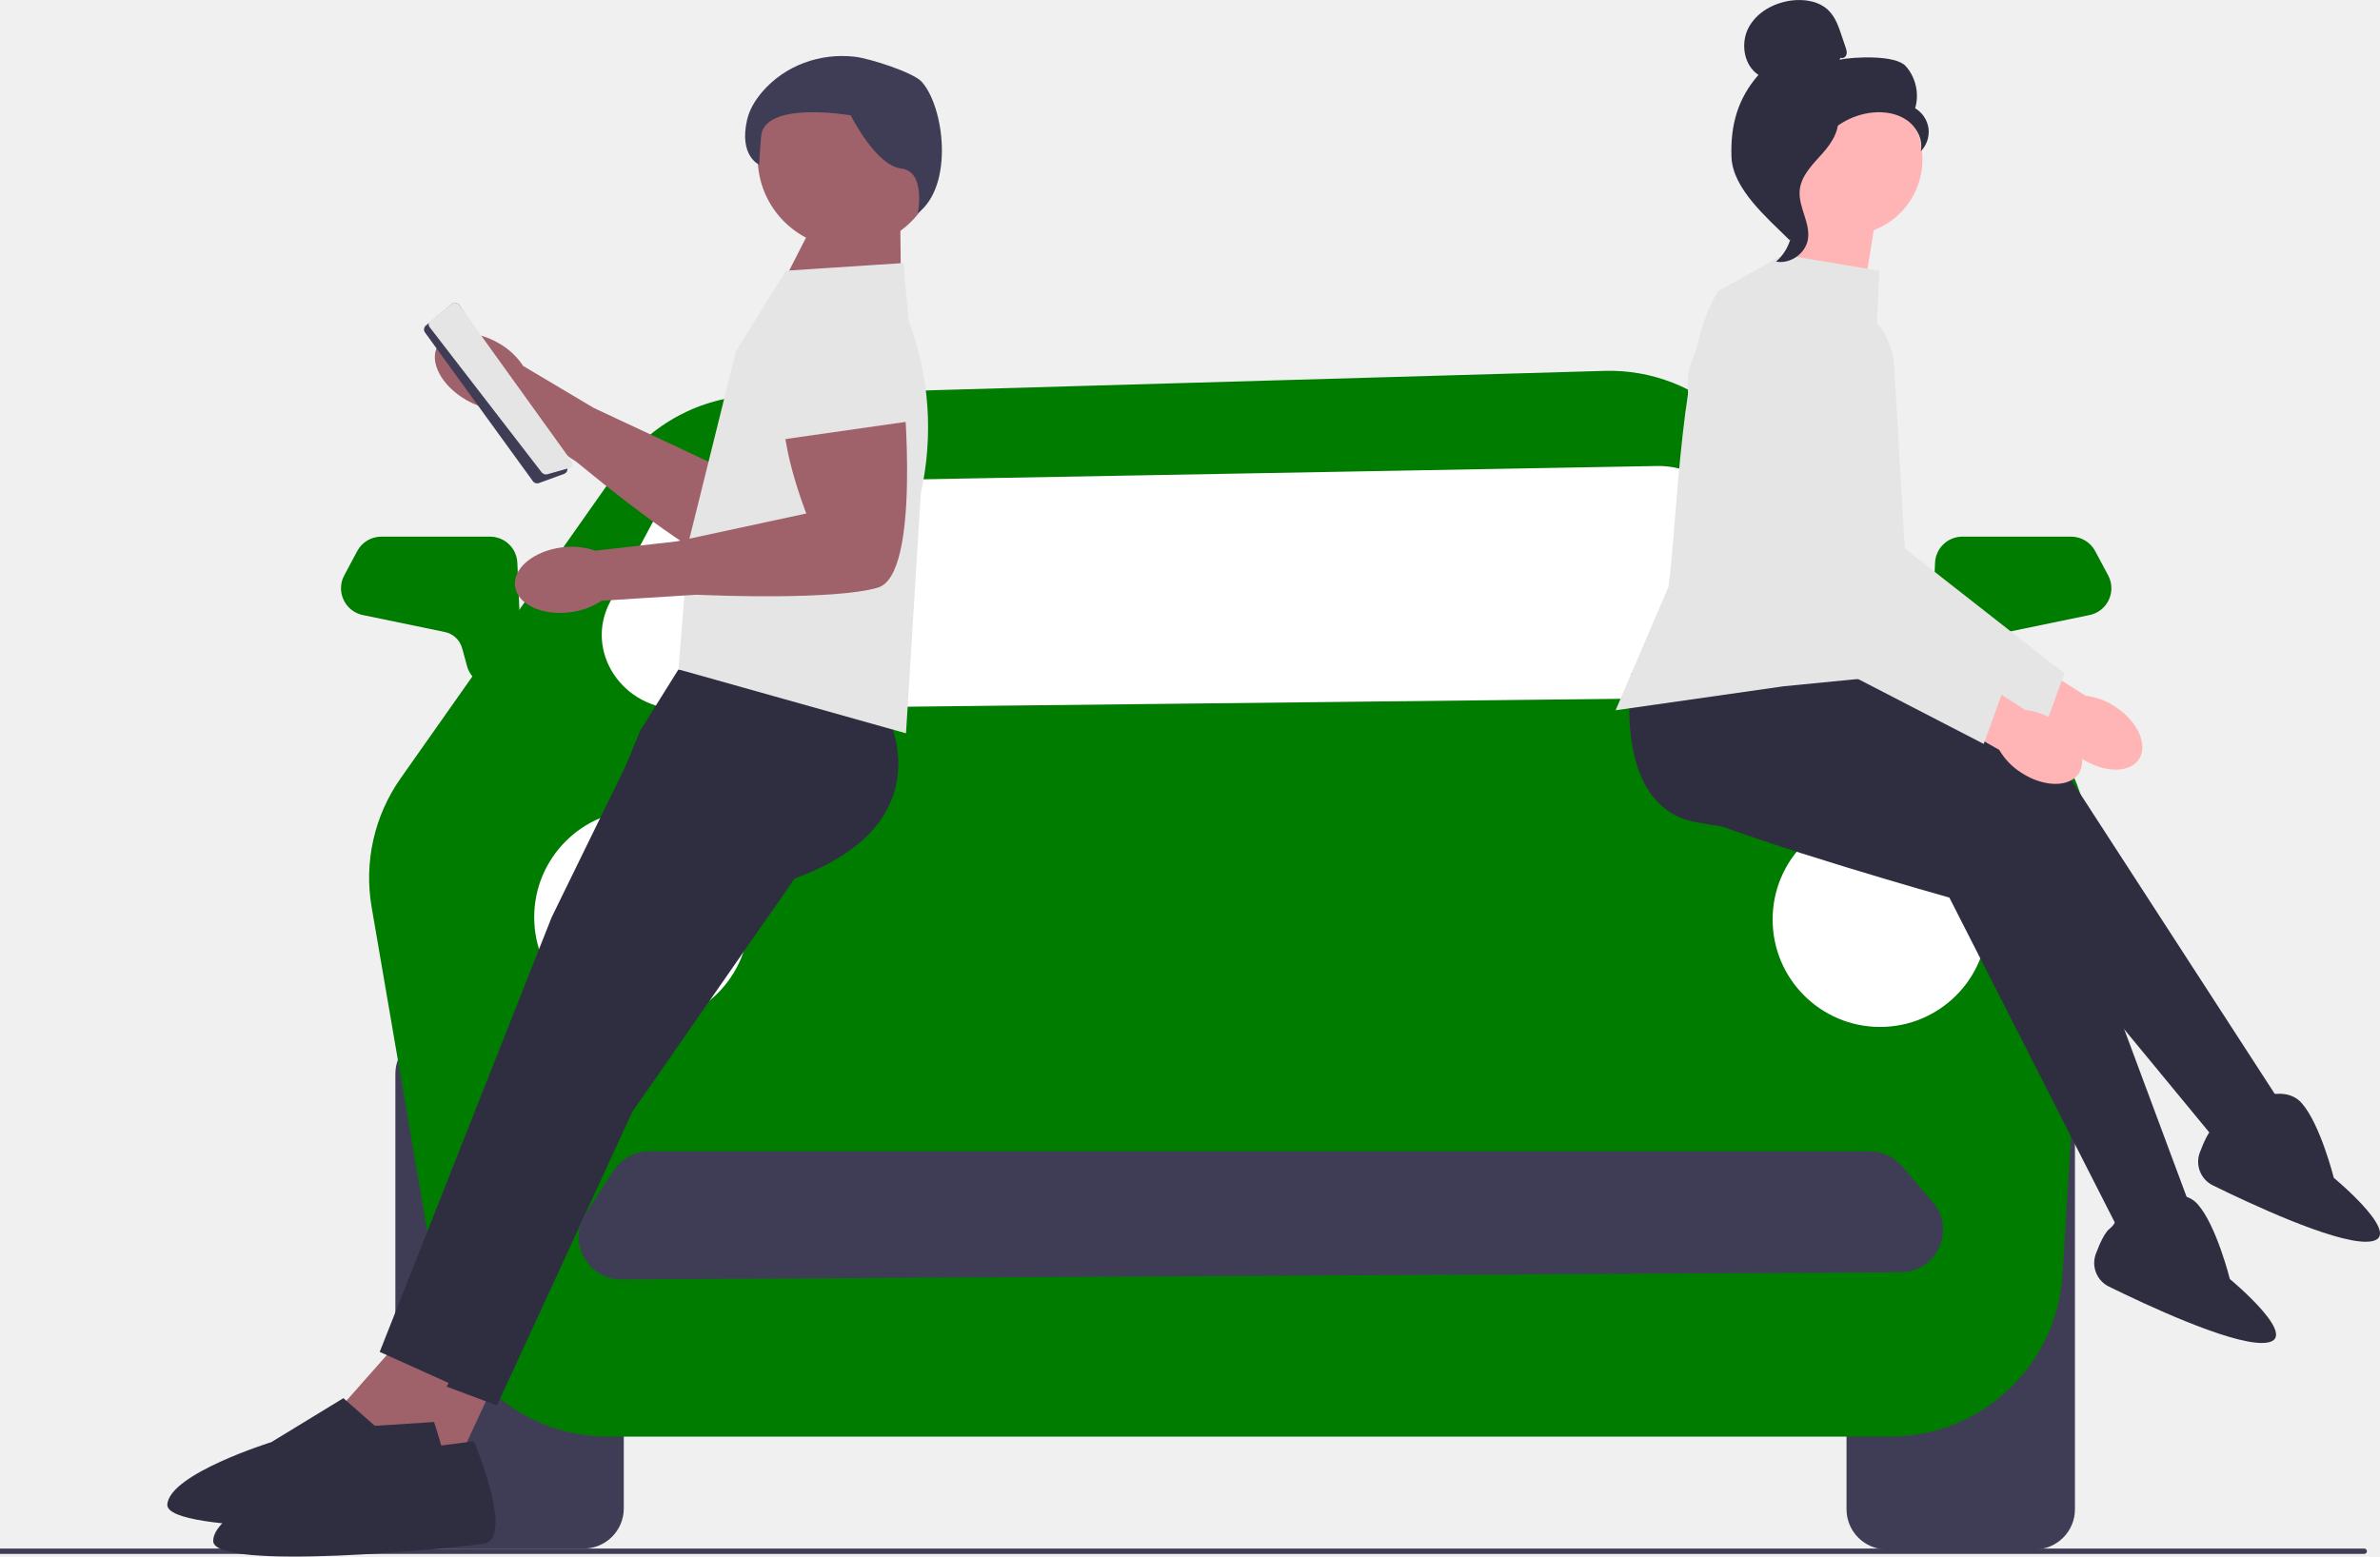
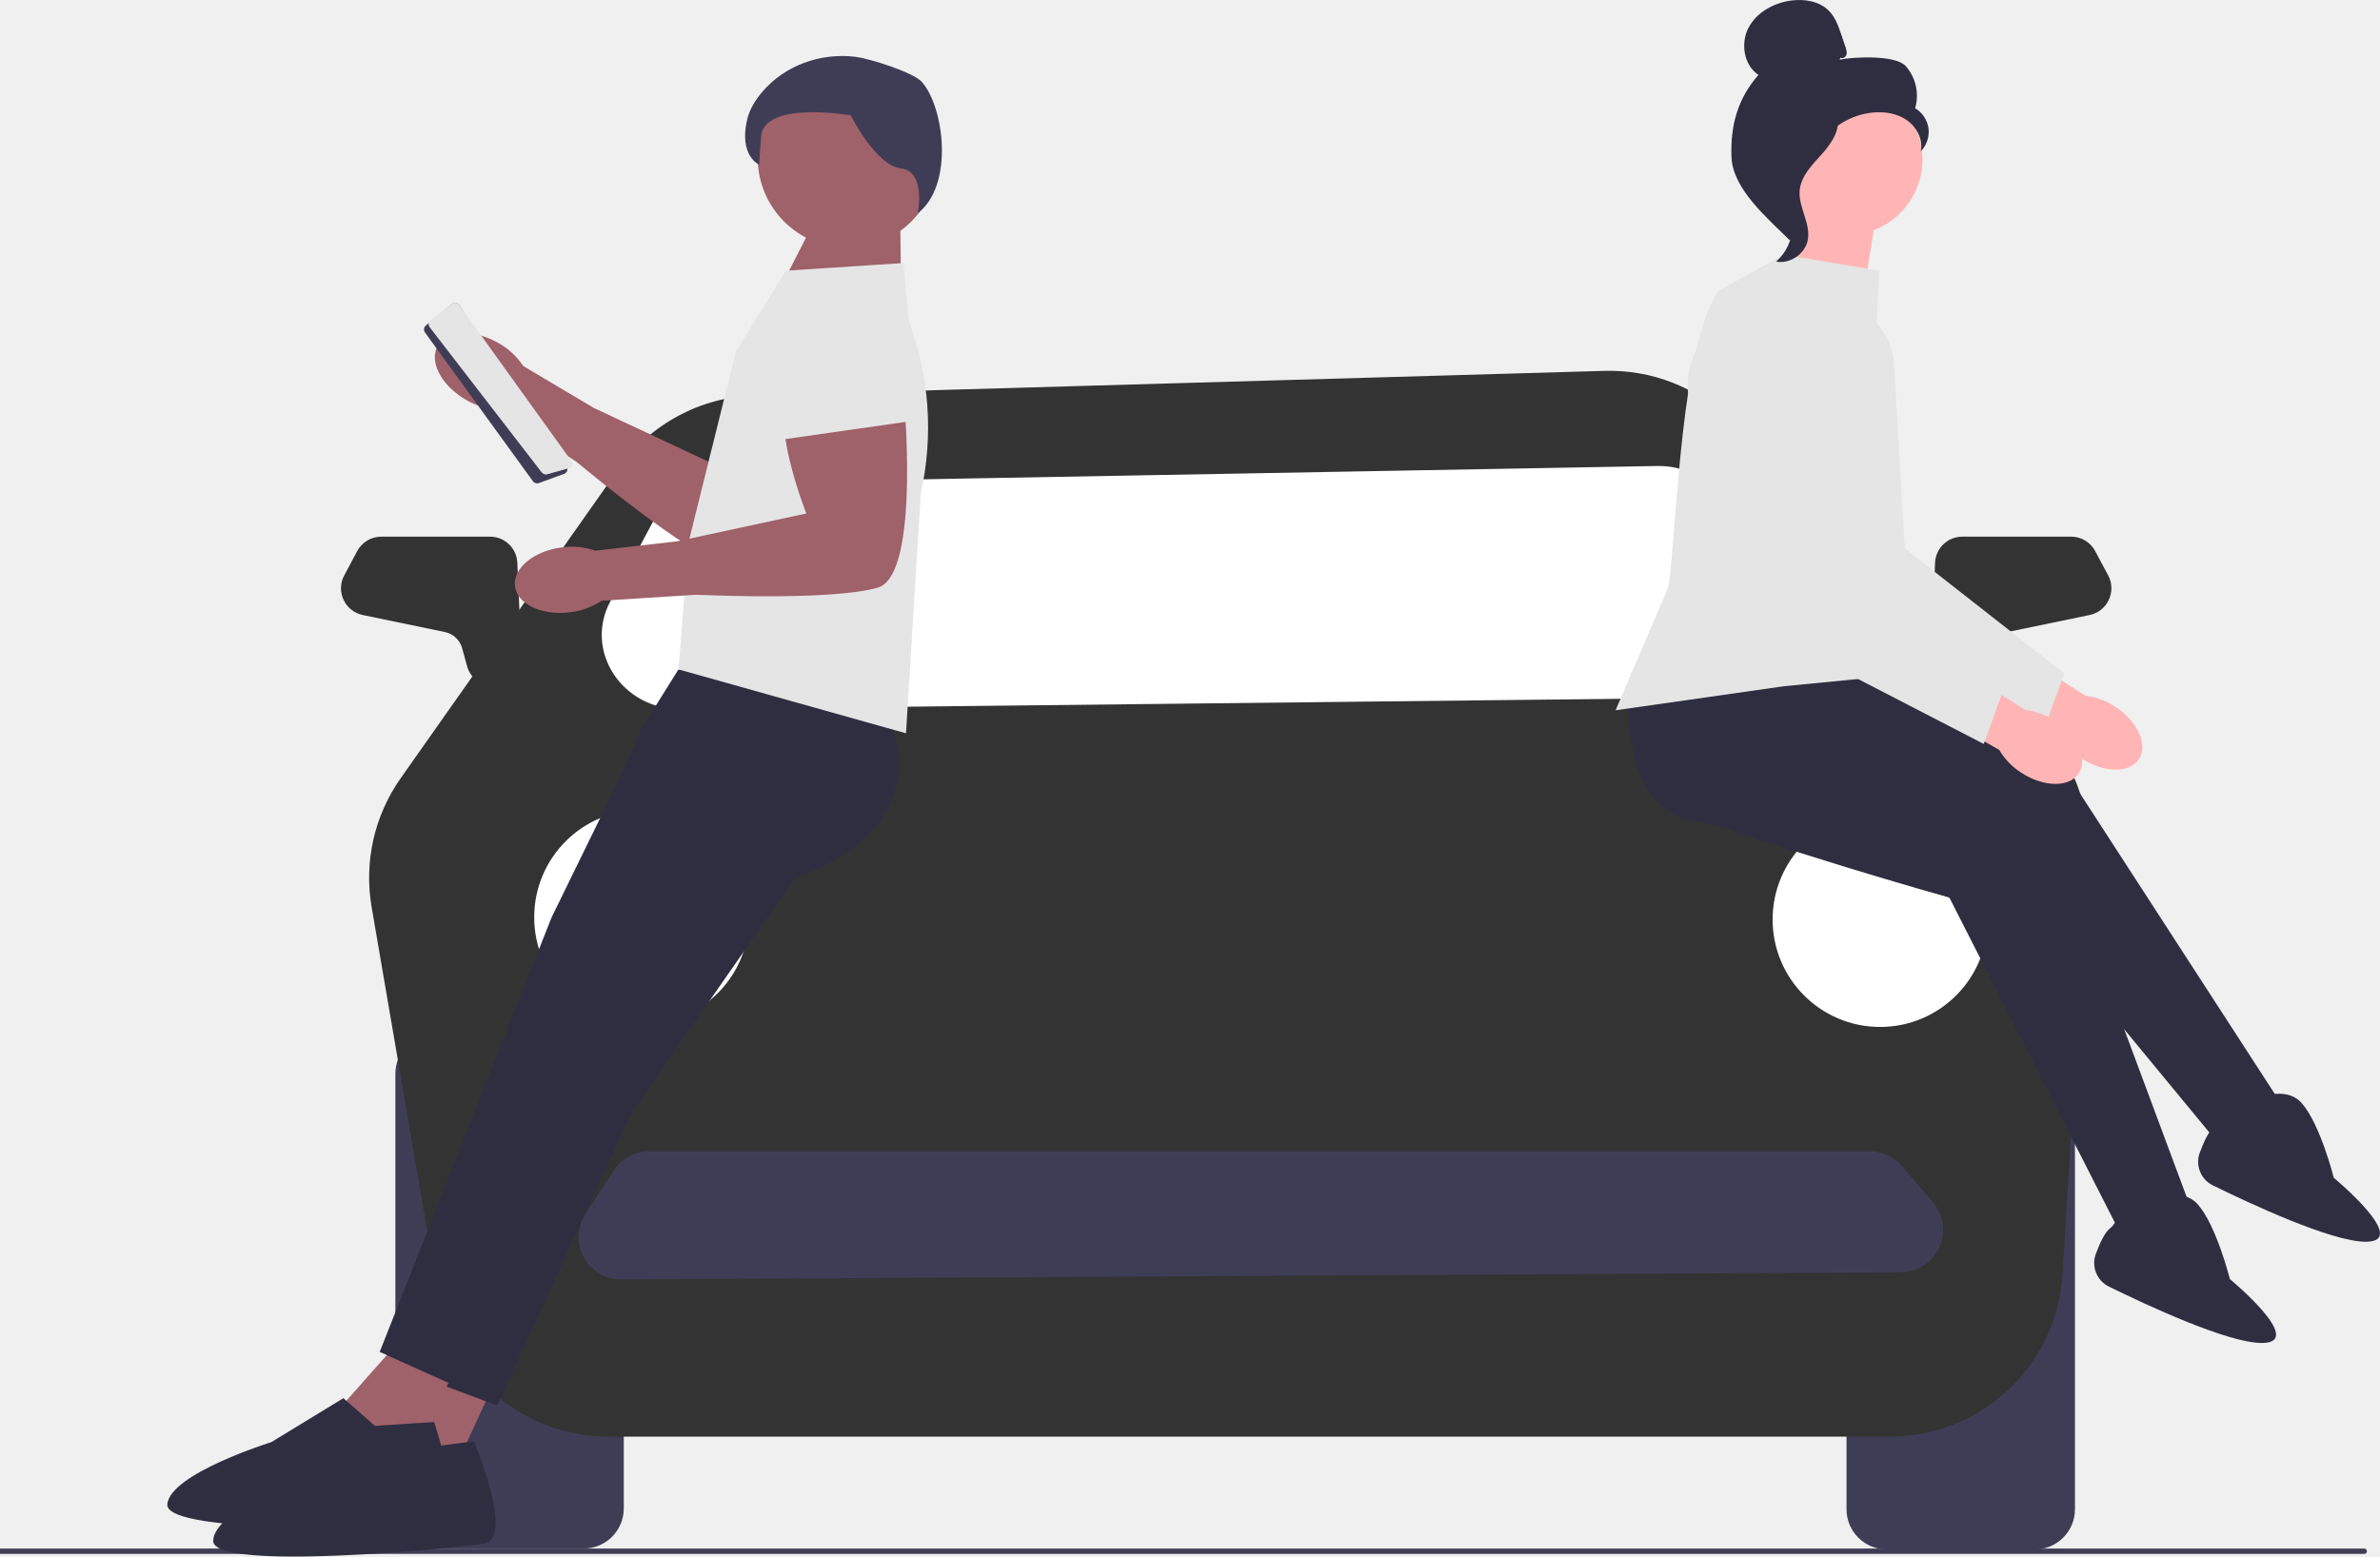
<svg xmlns="http://www.w3.org/2000/svg" width="892.91" height="584.158" viewBox="0 0 892.91 584.158">
  <path d="m887,583.158H0v-2h887c.552,0,1,.448,1,1h0c0,.552-.448,1-1,1Z" fill="#3f3d56" />
  <g>
    <path d="m218.965,581.158h-55.571c-8.306,0-15.063-6.758-15.063-15.064v-163.112c0-8.307,6.758-15.064,15.063-15.064h55.571c8.306,0,15.063,6.758,15.063,15.064v163.112c0,8.307-6.758,15.064-15.063,15.064h0Z" fill="#3f3d56" />
    <path d="m763.398,581.478h-55.571c-8.306,0-15.063-6.758-15.063-15.064v-163.112c0-8.307,6.758-15.064,15.063-15.064h55.571c8.306,0,15.063,6.758,15.063,15.064v163.112c0,8.307-6.758,15.064-15.063,15.064Z" fill="#3f3d56" />
-     <path d="m232.139,175.857l-81.833,116.226c-9.875,14.025-13.79,31.391-10.888,48.297l24.871,144.899c5.342,31.122,32.327,53.87,63.905,53.87h480.876c34.271,0,62.624-26.67,64.718-60.877l9.598-156.767c1.143-18.663-5.827-36.91-19.12-50.059l-114.786-113.546c-12.6-12.463-29.752-19.226-47.467-18.716l-318.725,9.187c-20.428.589-39.383,10.774-51.148,27.484l-0.0 0Z" fill="#007C00" />
+     <path d="m232.139,175.857l-81.833,116.226c-9.875,14.025-13.79,31.391-10.888,48.297l24.871,144.899c5.342,31.122,32.327,53.87,63.905,53.87h480.876c34.271,0,62.624-26.67,64.718-60.877l9.598-156.767c1.143-18.663-5.827-36.91-19.12-50.059l-114.786-113.546c-12.6-12.463-29.752-19.226-47.467-18.716l-318.725,9.187c-20.428.589-39.383,10.774-51.148,27.484l-0.0 0Z" fill="#333" />
    <path d="m244.604,196.49l-15.646,29.256c-9.97,18.643,4.567,40.658,26.685,40.412l391.727-4.351c24.061-.267,37.613-26.203,23.223-44.445l-24.665-31.266c-5.688-7.21-14.707-11.387-24.217-11.215l-351.415,6.362c-10.896.197-20.778,6.062-25.69,15.247h-0Z" fill="#fff" />
-     <path d="m734.955,257.541c-2.531,0-4.996-.939-6.889-2.652-2.145-1.941-3.375-4.714-3.375-7.608l.001-6.431,1.289-29.638c.24-5.504,4.742-9.815,10.25-9.815h40.78c3.797,0,7.266,2.081,9.054,5.432l4.859,9.111c1.536,2.882,1.622,6.229.236,9.184-1.386,2.957-4.015,5.031-7.211,5.691l-30.744,6.362c-3.179.656-5.684,3.011-6.538,6.145l-1.816,6.657c-1.111,4.071-4.679,7.089-8.878,7.509-.339.034-.679.051-1.017.051h0Z" fill="#007C00" />
-     <path d="m184.099,257.49c-4.199-.42-7.768-3.438-8.878-7.509l-1.816-6.657c-.854-3.134-3.36-5.489-6.538-6.145l-30.744-6.362c-3.197-.66-5.825-2.734-7.211-5.691-1.386-2.955-1.3-6.303.236-9.184l4.859-9.111c1.788-3.351,5.257-5.432,9.054-5.432h40.78c5.509,0,10.011,4.311,10.25,9.815l1.289,29.638.001,6.431c0,2.893-1.231,5.666-3.375,7.608-1.893,1.713-4.358,2.652-6.889,2.652-.338,0-.678-.016-1.017-.051l-0-0Z" fill="#007C00" />
+     <path d="m734.955,257.541c-2.531,0-4.996-.939-6.889-2.652-2.145-1.941-3.375-4.714-3.375-7.608l.001-6.431,1.289-29.638c.24-5.504,4.742-9.815,10.25-9.815h40.78c3.797,0,7.266,2.081,9.054,5.432l4.859,9.111c1.536,2.882,1.622,6.229.236,9.184-1.386,2.957-4.015,5.031-7.211,5.691l-30.744,6.362c-3.179.656-5.684,3.011-6.538,6.145l-1.816,6.657c-1.111,4.071-4.679,7.089-8.878,7.509-.339.034-.679.051-1.017.051h0Z" fill="#333" />
+     <path d="m184.099,257.49c-4.199-.42-7.768-3.438-8.878-7.509l-1.816-6.657c-.854-3.134-3.36-5.489-6.538-6.145l-30.744-6.362c-3.197-.66-5.825-2.734-7.211-5.691-1.386-2.955-1.3-6.303.236-9.184l4.859-9.111c1.788-3.351,5.257-5.432,9.054-5.432h40.78c5.509,0,10.011,4.311,10.25,9.815l1.289,29.638.001,6.431c0,2.893-1.231,5.666-3.375,7.608-1.893,1.713-4.358,2.652-6.889,2.652-.338,0-.678-.016-1.017-.051l-0-0Z" fill="#333" />
    <circle cx="240.749" cy="344.228" r="40.328" fill="#fff" />
    <circle cx="705.366" cy="345.069" r="40.328" fill="#fff" />
  </g>
  <g>
    <path d="m187.068,128.777c3.714,2.079,6.875,5.016,9.221,8.568l26.481,15.747,44.994,21.074s10.611-37.721,23.288-40.13c12.677-2.409,33.593,25.547,33.593,25.547,0,0-36.459,59.034-52.341,52.981-15.882-6.053-51.367-35.449-51.367-35.449l-4.635-3.767-29.483-19.613c-4.249-.258-8.375-1.531-12.031-3.711-9.221-5.327-13.947-14.403-10.556-20.27,3.391-5.868,13.614-6.305,22.837-.975v-0Z" fill="#9f616a" />
    <path d="m274.768,145.149l23.009-27.087,13.901,2.003c17.05,2.456,26.529,21.055,18.498,36.294l-8.009,15.196-47.399-26.406v-0Z" fill="#e5e5e5" />
  </g>
  <path d="m199.948,180.612l-40.498-55.829c-.601-.824-.454-1.979.334-2.629l9.715-8.022c.421-.348.973-.501,1.514-.421.539.081,1.025.385,1.329.841l40.238,60.389c.332.496.415,1.106.231,1.673-.185.569-.614,1.012-1.176,1.219l-9.453,3.46c-.695.255-1.471.084-1.997-.413-.086-.081-.165-.17-.236-.268v0Z" fill="#3f3d56" />
  <path d="m203.167,177.199l-41.913-54.328c-.621-.802-.578-1.847.097-2.379l8.335-6.559c.361-.284.859-.38,1.365-.264.505.117.978.435,1.296.877l42.039,58.479c.346.48.473,1.045.348,1.549-.126.505-.486.877-.989,1.021l-8.459,2.406c-.622.177-1.353-.042-1.879-.538-.086-.081-.166-.169-.239-.264l-0.0 0Z" fill="#e5e5e5" />
  <g>
    <g>
      <polygon points="186.444 516.902 168.22 556.228 138.486 542.8 161.506 513.066 186.444 516.902" fill="#9f616a" />
      <path d="m155.751,543.759l22.061-2.877s15.347,36.448,3.837,38.366-101.671,10.551-101.671-.959,37.407-25.897,37.407-25.897l25.897-18.224,12.469,9.592h0Z" fill="#2f2e41" />
    </g>
    <path d="m329.358,263.685s26.856,40.285-30.693,65.223l-61.386,88.242-50.835,110.303-30.693-11.51,53.713-166.893,30.693-74.814,14.387-23.02,74.814,12.469v0Z" fill="#2f2e41" />
  </g>
  <g>
    <g>
      <polygon points="173.021 510.299 152.272 548.353 123.477 533.015 148.386 504.845 173.021 510.299" fill="#9f616a" />
      <path d="m140.643,535.098l22.201-1.433s12.938,37.371,1.327,38.535-102.142,3.9-101.392-7.585c.75-11.485,39.016-23.404,39.016-23.404l27.03-16.497,11.817,10.384h0Z" fill="#2f2e41" />
    </g>
    <path d="m332.139,266.937s24.173,41.95-34.88,63.083l-67.008,84.053-57.918,106.754-29.877-13.486,64.479-163.037,35.505-72.654,15.857-22.033,73.842,17.32v0-0Z" fill="#2f2e41" />
  </g>
  <g>
    <polygon points="307.91 78.37 289.682 114.077 338.171 121.621 337.643 73.613 307.91 78.37" fill="#9f616a" />
    <circle cx="318.031" cy="59.266" r="33.753" fill="#9f616a" />
  </g>
  <path d="m339.909,275.195l5.566-90.169c4.816-21.583,3.212-44.103-4.614-64.786l-1.912-21.53-44.121,2.877-18.704,30.213-17.744,71.457-3.837,47.958,85.365,23.979-0-0Z" fill="#e5e5e5" />
  <g>
    <path d="m210.795,205.426c4.214-.593,8.509-.169,12.526,1.238l30.61-3.496,48.571-10.461s-14.387-36.448-5.755-46.04,42.203,0,42.203,0c0,0,6.714,69.059-9.592,73.855-16.306,4.796-62.345,2.877-62.345,2.877l-5.97-.192-35.34,2.235c-3.539,2.367-7.593,3.851-11.823,4.329-10.564,1.342-19.82-3.022-20.672-9.745-.853-6.723,7.019-13.26,17.588-14.6v-0Z" fill="#9f616a" />
    <path d="m290.512,165.371l1.918-35.489,12.277-6.821c15.059-8.366,33.862.7,36.694,17.692l2.824,16.944-53.713,7.673-0-0Z" fill="#e5e5e5" />
  </g>
  <path d="m344.347,80.011s3.147-15.737-6.295-16.786-18.885-19.934-18.885-19.934c0,0-32.582-5.683-33.631,7.956-1.049,13.639-.647,10.608-.647,10.608,0,0-7.746-3.264-4.599-16.903.899-3.897,3.083-7.451,5.744-10.54,8.553-9.929,21.692-14.62,34.71-13.119,5.513.636,21.928,5.868,25.099,9.436,8.393,9.442,12.142,38.791-1.497,49.283Z" fill="#3f3d56" />
  <path d="m233.066,480.151c-5.921,0-11.145-3.098-13.987-8.3-2.858-5.231-2.625-11.337.624-16.334l.483.313-.483-.313,10.527-16.196c2.953-4.543,7.951-7.255,13.369-7.255h457.877c4.668,0,9.086,2.035,12.119,5.583l11.553,13.512c4.08,4.773,4.993,11.284,2.381,16.994-2.611,5.71-8.134,9.278-14.412,9.313l-479.957,2.683h-.096l0.0 0Z" fill="#3f3d56" />
  <g>
    <g>
      <path id="uuid-cb582047-037d-4c9c-9be9-4a199d362b3c-506" d="m780.887,284.629c8.423,5.509,18.093,5.628,21.599.267s-.482-14.171-8.909-19.681c-3.336-2.247-7.162-3.663-11.157-4.128l-35.984-22.891-10.382,17.115,36.576,20.75c2.029,3.475,4.86,6.413,8.258,8.568v-0Z" fill="#ffb5b5" />
      <path d="m678.541,228.218l88.279,45.628,7.68-21.12-59.879-46.905-3.986-68.43c-.487-8.357-4.678-15.931-11.498-20.782-6.82-4.85-15.351-6.324-23.404-4.043h0c-14.337,4.062-22.885,19.083-19.053,33.483l21.862,82.17v0Z" fill="#e5e5e5" />
    </g>
    <polygon points="699.865 105.768 703.992 79.971 676.132 68.621 672.004 107.832 699.865 105.768" fill="#ffb5b5" />
    <path d="m612.129,252.556s-7.998,49.989,23.995,55.988,104.977,9.998,104.977,9.998l93.979,113.975,18.996-20.995-80.982-124.972-64.986-40.991-95.979,6.998Z" fill="#2f2e41" />
    <path d="m619.765,244.463s-18.653,47.063,11.277,59.86,100.308,32.534,100.308,32.534l67.014,131.649,23.098-16.374-51.941-139.565-54.545-54.113-95.211-13.991v0Z" fill="#2f2e41" />
    <path d="m705.109,101.589l-35.992-5.999-24.394,13.578c-14.198,20.652-15.372,86.153-18.723,110.99l-19.869,46.395,62.986-8.998,50.989-4.999-16.996-110.975,2-39.991-0-0s0,0,0,0Z" fill="#e5e5e5" />
    <g>
      <circle cx="692.824" cy="59.853" r="28.411" fill="#ffb5b5" />
      <path d="m690.557,21.656c.822.48,1.923-.246,2.187-1.161s-.043-1.886-.348-2.788c-.511-1.513-1.022-3.027-1.533-4.54-1.087-3.22-2.241-6.553-4.596-9.004-3.554-3.699-9.202-4.64-14.286-3.959-6.529.876-12.971,4.411-16.007,10.257-3.036,5.846-1.743,14.004,3.742,17.652-7.818,8.961-10.544,18.948-10.113,30.832s13.381,22.822,21.827,31.194c1.886-1.143,3.601-6.501,2.564-8.448s.449-4.202-.836-5.994c-1.285-1.793-2.359,1.062-1.061-.721.819-1.125-2.379-3.713-1.161-4.386,5.892-3.257,7.851-10.6,11.551-16.224,4.463-6.783,12.102-11.377,20.186-12.139,4.453-.42,9.157.341,12.807,2.926s6.013,7.205,5.167,11.597c2.192-2.226,3.283-5.488,2.872-8.584s-2.317-5.96-5.014-7.536c1.64-5.424.235-11.662-3.572-15.859s-19.249-3.482-24.806-2.378" fill="#2f2e41" />
      <path d="m689.694,42.393c-7.361.795-12.675,7.171-17.163,13.059-2.587,3.394-5.296,7.142-5.231,11.409.066,4.314,2.95,8.014,4.328,12.102,2.253,6.682.057,14.632-5.306,19.211,5.3,1.006,11.028-2.968,11.943-8.284,1.065-6.188-3.626-12.161-3.071-18.416.489-5.51,4.832-9.751,8.524-13.872,3.692-4.12,7.159-9.588,5.461-14.853" fill="#2f2e41" />
    </g>
    <g>
      <path id="uuid-53848509-67fc-443d-bd35-73e50b9243f4-507" d="m758.306,289.973c8.423,5.509,18.093,5.628,21.599.267s-.482-14.171-8.909-19.681c-3.336-2.247-7.162-3.663-11.157-4.128l-35.984-22.891-10.382,17.115,36.576,20.75c2.029,3.475,4.86,6.413,8.258,8.568Z" fill="#ffb5b5" />
      <path d="m655.96,233.562l88.279,45.628,7.68-21.12-59.879-46.905-3.986-68.43c-.487-8.357-4.678-15.931-11.498-20.782-6.82-4.85-15.351-6.324-23.404-4.043h0c-14.337,4.062-22.885,19.083-19.053,33.483l21.862,82.17v0Z" fill="#e5e5e5" />
    </g>
    <path d="m801.544,450.844l2.043,1.167s13.997-7.998,20.995,0,11.997,27.994,11.997,27.994c0,0,28.994,23.995,11.997,23.995-12.794,0-43.151-14.163-57.379-21.166-4.542-2.236-6.657-7.547-4.89-12.291,1.473-3.955,3.377-8.104,5.282-9.533,2-1.5,3.249-4.749,3.999-7.623.679-2.604,3.618-3.878,5.955-2.542h0Z" fill="#2f2e41" />
    <path d="m840.535,412.852l2.043,1.167s13.997-7.998,20.995,0,11.997,27.994,11.997,27.994c0,0,28.994,23.995,11.997,23.995-12.794,0-43.151-14.163-57.379-21.166-4.542-2.236-6.657-7.547-4.89-12.291,1.473-3.955,3.377-8.104,5.282-9.533,2-1.5,3.249-4.749,3.999-7.623.679-2.604,3.618-3.878,5.955-2.542h0Z" fill="#2f2e41" />
  </g>
</svg>
